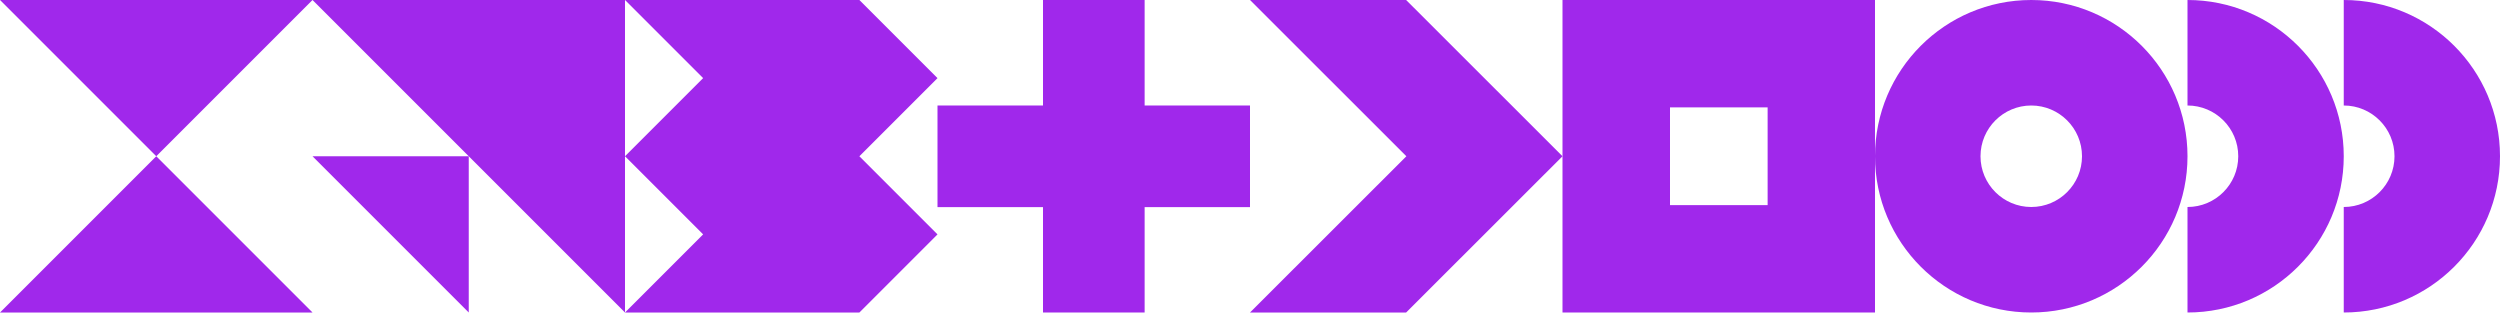
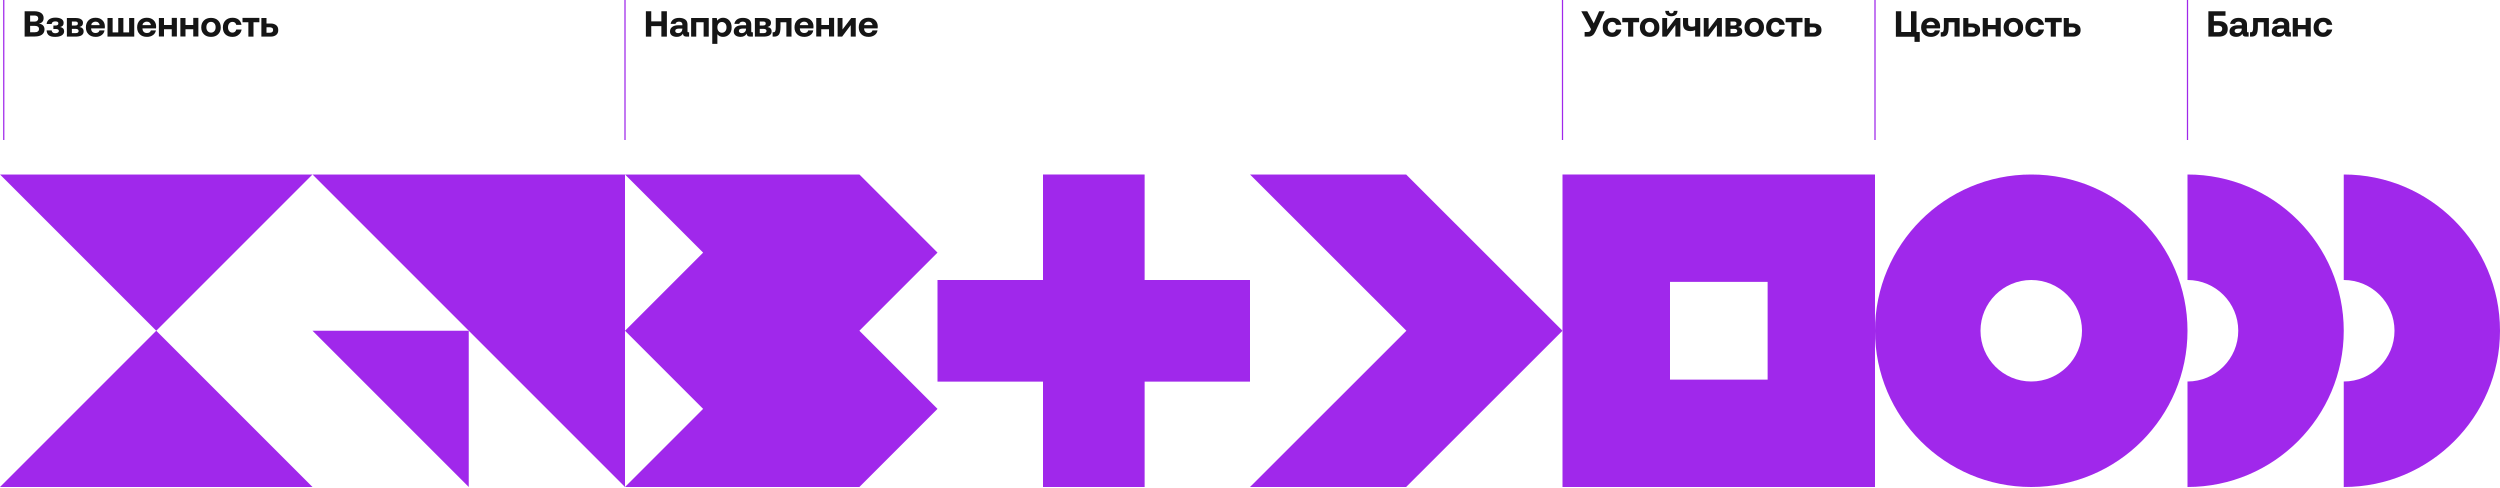
- <svg xmlns="http://www.w3.org/2000/svg" version="1.1" id="Layer_1" x="0px" y="0px" viewBox="0 0 2000 250" style="enable-background:new 0 0 2000 250;" xml:space="preserve">
+ <svg xmlns="http://www.w3.org/2000/svg" version="1.1" id="Layer_1" x="0px" y="0px" viewBox="0 0 2000 389.6" style="enable-background:new 0 0 2000 389.6;" xml:space="preserve">
  <style type="text/css">
	.st0{fill:#A028EB;}
+ 	.st1{fill:none;stroke:#A028EB;stroke-miterlimit:10;}
+ 	.st2{fill:#151515;}
</style>
  <g>
    <g>
      <g>
-         <rect x="834.4" class="st0" width="81.3" height="250" />
+         <rect x="834.4" y="139.6" class="st0" width="81.3" height="250" />
      </g>
      <g>
-         <rect x="750" y="84.4" class="st0" width="250" height="81.3" />
+         <rect x="750" y="224" class="st0" width="250" height="81.3" />
      </g>
    </g>
  </g>
  <g>
    <g>
      <g>
-         <polygon class="st0" points="1000,0 1125.1,125 1000,250 1124.9,250 1250,125 1124.9,0    " />
+         <polygon class="st0" points="1000,139.6 1125.1,264.6 1000,389.6 1124.9,389.6 1250,264.6 1124.9,139.6    " />
      </g>
    </g>
  </g>
  <g>
    <g>
-       <path class="st0" d="M1250,0v250h250V0H1250z M1414.1,164.1h-78.1V85.9h78.1V164.1z" />
+       <path class="st0" d="M1250,139.6v250h250v-250H1250z M1414.1,303.7H1336v-78.2h78.1V303.7z" />
    </g>
  </g>
  <g>
    <g>
-       <path class="st0" d="M1625,0L1625,0c-69,0-125,56-125,125v0c0,69,56,125,125,125h0c69,0,125-56,125-125v0C1750,56,1694,0,1625,0z     M1665.6,125c0,22.4-18.2,40.6-40.6,40.6l0,0c-22.4,0-40.6-18.2-40.6-40.6v0c0-22.4,18.2-40.6,40.6-40.6l0,0    C1647.4,84.4,1665.6,102.6,1665.6,125L1665.6,125z" />
+       <path class="st0" d="M1625,139.6L1625,139.6c-69,0-125,56-125,125l0,0c0,69,56,125,125,125l0,0c69,0,125-56,125-125l0,0    C1750,195.6,1694,139.6,1625,139.6z M1665.6,264.6c0,22.4-18.2,40.6-40.6,40.6l0,0c-22.4,0-40.6-18.2-40.6-40.6l0,0    c0-22.4,18.2-40.6,40.6-40.6l0,0C1647.4,224,1665.6,242.2,1665.6,264.6L1665.6,264.6z" />
    </g>
  </g>
  <g>
    <g>
      <g>
-         <path class="st0" d="M1875,0L1875,0l0,84.4l0,0c22.4,0,40.6,18.2,40.6,40.6v0c0,22.4-18.2,40.6-40.6,40.6l0,0V250h0     c69,0,125-56,125-125v0C2000,56,1944,0,1875,0z" />
+         <path class="st0" d="M1875,139.6L1875,139.6V224l0,0c22.4,0,40.6,18.2,40.6,40.6l0,0c0,22.4-18.2,40.6-40.6,40.6l0,0v84.4l0,0     c69,0,125-56,125-125l0,0C2000,195.6,1944,139.6,1875,139.6z" />
      </g>
      <g>
-         <path class="st0" d="M1750,84.4c22.4,0,40.6,18.2,40.6,40.6v0c0,22.4-18.2,40.6-40.6,40.6l0,0V250h0c69,0,125-56,125-125v0     c0-69-56-125-125-125h0V84.4L1750,84.4z" />
+         <path class="st0" d="M1750,224c22.4,0,40.6,18.2,40.6,40.6l0,0c0,22.4-18.2,40.6-40.6,40.6l0,0v84.4l0,0c69,0,125-56,125-125l0,0     c0-69-56-125-125-125l0,0V224L1750,224z" />
      </g>
    </g>
  </g>
  <g>
-     <polygon class="st0" points="625.1,125 625,124.9 625,125.1  " />
+     <polygon class="st0" points="625.1,264.6 625,264.5 625,264.7  " />
  </g>
  <g>
-     <polygon class="st0" points="625,125.1 625,124.9 624.9,125  " />
+     <polygon class="st0" points="625,264.7 625,264.5 624.9,264.6  " />
  </g>
  <g>
-     <polygon class="st0" points="750,62.5 687.5,0 500,0 562.5,62.5 500,125 562.5,187.5 500,250 687.5,250 750,187.5 687.5,125  " />
+     <polygon class="st0" points="750,202.1 687.5,139.6 500,139.6 562.5,202.1 500,264.6 562.5,327.1 500,389.6 687.5,389.6 750,327.1    687.5,264.6  " />
  </g>
  <g>
    <g>
      <g>
-         <polygon class="st0" points="250,125 375,250 375,125    " />
+         <polygon class="st0" points="250,264.6 375,389.6 375,264.6    " />
      </g>
      <g>
-         <polygon class="st0" points="250,0 500,250 500,0    " />
+         <polygon class="st0" points="250,139.6 500,389.6 500,139.6    " />
      </g>
    </g>
  </g>
  <g>
-     <polygon class="st0" points="250,0 0,0 125,125  " />
-     <polygon class="st0" points="0,250 250,250 125,125  " />
+     <polygon class="st0" points="250,139.6 0,139.6 125,264.6  " />
+     <polygon class="st0" points="0,389.6 250,389.6 125,264.6  " />
  </g>
+   <line class="st1" x1="3" y1="112" x2="3" y2="0" />
  <g>
    <g>
-       <g>
-         <g>
-           <g>
-             <rect x="878" y="940" class="st0" width="50" height="250" />
-           </g>
-           <g>
-             <rect x="778" y="1040" class="st0" width="250" height="50" />
-           </g>
-         </g>
-         <g>
-           <g>
-             <rect x="778" y="1040" transform="matrix(0.7071 -0.7071 0.7071 0.7071 -488.5862 950.4487)" class="st0" width="250" height="50" />
-           </g>
-           <g>
-             <rect x="878" y="940" transform="matrix(0.7071 -0.7071 0.7071 0.7071 -488.5862 950.4487)" class="st0" width="50" height="250" />
-           </g>
-         </g>
-       </g>
-     </g>
-     <g>
-       <g>
-         <path class="st0" d="M1278,940v250h250V940H1278z M1481.1,1143.1h-156.3V986.9h156.3V1143.1z" />
-       </g>
-     </g>
-     <g>
-       <g>
-         <path class="st0" d="M1653,940L1653,940c-69,0-125,56-125,125v0c0,69,56,125,125,125h0c69,0,125-56,125-125v0     C1778,996,1722,940,1653,940z M1728,1065c0,41.4-33.6,75-75,75h0c-41.4,0-75-33.6-75-75v0c0-41.4,33.6-75,75-75h0     C1694.4,990,1728,1023.6,1728,1065L1728,1065z" />
-       </g>
-     </g>
-     <g>
-       <g>
-         <g>
-           <polygon class="st0" points="588.7,1127.5 528,1190 592.3,1190 653,1127.5 592.3,1065 653,1002.5 592.3,940 528,940       588.7,1002.5 528,1065     " />
-         </g>
-         <g>
-           <polygon class="st0" points="713.7,1127.5 653,1190 717.3,1190 778,1127.5 717.3,1065 778,1002.5 717.3,940 653,940       713.7,1002.5 653,1065     " />
-         </g>
-       </g>
-     </g>
-     <g>
-       <g>
-         <g>
-           <polygon class="st0" points="1153,940 1086.8,940 1211.8,1065 1086.8,1190 1153,1190 1278,1065     " />
-         </g>
-         <g>
-           <polygon class="st0" points="1028,940 1028,1006.3 1086.8,1065 1028,1123.8 1028,1190 1153,1065     " />
-         </g>
-       </g>
-     </g>
-     <g>
-       <g>
-         <g>
-           <path class="st0" d="M1903,940L1903,940l0,50h0c41.4,0,75,33.6,75,75v0c0,41.4-33.6,75-75,75h0v50h0c69,0,125-56,125-125v0      C2028,996,1972,940,1903,940z" />
-         </g>
-         <g>
-           <path class="st0" d="M1778,990c41.4,0,75,33.6,75,75v0c0,41.4-33.6,75-75,75h0v50h0c69,0,125-56,125-125v0c0-69-56-125-125-125      h0L1778,990L1778,990z" />
-         </g>
-       </g>
-     </g>
-     <g>
-       <g>
-         <g>
-           <polygon class="st0" points="278,1065 403,1190 403,1065     " />
-         </g>
-         <g>
-           <polygon class="st0" points="403,940 528,1065 528,940     " />
-         </g>
-         <g>
-           <polygon class="st0" points="278,940 403,1065 403,940     " />
-         </g>
-         <g>
-           <polygon class="st0" points="403,1065 528,1190 528,1065     " />
-         </g>
-       </g>
-     </g>
-     <g>
-       <polygon class="st0" points="278,940 153,940 215.5,1002.5   " />
-       <rect x="171.3" y="1020.8" transform="matrix(0.7071 -0.7071 0.7071 0.7071 -689.9503 464.3128)" class="st0" width="88.4" height="88.4" />
-       <polygon class="st0" points="278,1190 215.5,1127.5 153,1190   " />
-       <polygon class="st0" points="28,1190 153,1190 90.5,1127.5   " />
-       <polygon class="st0" points="28,940 90.5,1002.5 153,940   " />
-       <rect x="46.3" y="1020.8" transform="matrix(0.7071 -0.7071 0.7071 0.7071 -726.5619 375.9244)" class="st0" width="88.4" height="88.4" />
+       <path class="st2" d="M19.7,29.3V9h7.7c2.3,0,4.2,0.5,5.5,1.4s2,2.3,2,4c0,2.5-1.3,4-3.8,4.5c1.4,0.2,2.5,0.6,3.3,1.4    s1.2,1.9,1.2,3.2c0,1.8-0.7,3.2-2,4.2c-1.4,1-3.3,1.5-5.7,1.5L19.7,29.3L19.7,29.3z M27.6,12.4h-3.5v4.9h3.5    c0.9,0,1.7-0.2,2.2-0.7c0.5-0.4,0.8-1,0.8-1.8s-0.3-1.4-0.8-1.8C29.2,12.6,28.5,12.4,27.6,12.4z M27.9,20.7h-3.8v5.1h3.8    c1,0,1.9-0.2,2.4-0.7c0.6-0.4,0.9-1.1,0.9-1.9s-0.3-1.5-0.9-1.9S28.9,20.7,27.9,20.7z" />
+       <path class="st2" d="M48.1,21.6c2.1,0.4,3.2,1.5,3.2,3.4c0,1.4-0.6,2.5-1.9,3.3c-1.3,0.8-3,1.2-5.3,1.2s-4-0.4-5.1-1.3    s-1.6-2.2-1.7-3.9h4c0.2,1.5,1.2,2.3,2.8,2.3c0.9,0,1.7-0.2,2.2-0.5s0.8-0.8,0.8-1.3c0-1-0.8-1.6-2.3-1.6h-2.1v-2.8h1.8    c1.5,0,2.2-0.6,2.2-1.7s-0.8-1.6-2.5-1.6s-2.7,0.7-2.9,2.1h-4c0.1-1.5,0.8-2.8,2-3.7c1.2-0.9,2.9-1.4,5-1.4s3.7,0.4,4.9,1.1    c1.1,0.7,1.7,1.8,1.7,3C51,20.1,50,21.2,48.1,21.6z" />
+       <path class="st2" d="M60.3,29.3h-6.8V14.4h6.7c2,0,3.6,0.3,4.6,1c1.1,0.7,1.6,1.6,1.6,2.9c0,1.8-1,2.9-2.9,3.3    c2.2,0.3,3.4,1.5,3.4,3.5C66.9,27.9,64.7,29.3,60.3,29.3z M57.5,17.2v3.2h2.7c1.4,0,2.1-0.5,2.1-1.6s-0.7-1.6-2.1-1.6H57.5z     M57.5,23.1v3.4h3.1c1.5,0,2.3-0.6,2.3-1.7s-0.8-1.7-2.3-1.7C60.6,23.1,57.5,23.1,57.5,23.1z" />
+       <path class="st2" d="M76.6,29.5c-2.5,0-4.4-0.7-5.8-2.1s-2.1-3.2-2.1-5.5s0.7-4.2,2.1-5.6c1.4-1.4,3.3-2.1,5.6-2.1    c2.2,0,4.1,0.6,5.4,1.9c1.4,1.3,2.1,3,2.1,5.2c0,0.5,0,1-0.1,1.4H72.9V23c0,1,0.4,1.9,1,2.5s1.5,0.9,2.5,0.9    c1.8,0,2.8-0.7,3.2-2.1h4c-0.2,1.5-1,2.8-2.2,3.7C80.1,29,78.5,29.5,76.6,29.5z M73,20.1h6.7c-0.1-0.9-0.5-1.6-1.1-2.1    s-1.4-0.7-2.3-0.7s-1.6,0.3-2.2,0.8C73.4,18.5,73.1,19.2,73,20.1z" />
+       <path class="st2" d="M107.4,29.3H86V14.4h4.1v11.5h4.5V14.4h4.1v11.5h4.6V14.4h4.1C107.4,14.4,107.4,29.3,107.4,29.3z" />
+       <path class="st2" d="M117.6,29.5c-2.5,0-4.4-0.7-5.8-2.1s-2.1-3.2-2.1-5.5s0.7-4.2,2.1-5.6c1.4-1.4,3.3-2.1,5.6-2.1    c2.2,0,4.1,0.6,5.4,1.9c1.4,1.3,2.1,3,2.1,5.2c0,0.5,0,1-0.1,1.4H114V23c0,1,0.4,1.9,1,2.5s1.5,0.9,2.5,0.9c1.8,0,2.8-0.7,3.2-2.1    h4c-0.2,1.5-1,2.8-2.2,3.7C121.1,29,119.5,29.5,117.6,29.5z M114,20.1h6.7c-0.1-0.9-0.5-1.6-1.1-2.1s-1.4-0.7-2.3-0.7    s-1.6,0.3-2.2,0.8C114.5,18.5,114.1,19.2,114,20.1z" />
+       <path class="st2" d="M137.4,20v-5.7h4.1v14.9h-4.1v-5.8h-6.2v5.8h-4.1V14.4h4.1V20H137.4z" />
+       <path class="st2" d="M154.6,20v-5.7h4.1v14.9h-4.1v-5.8h-6.2v5.8h-4.1V14.4h4.1V20H154.6z" />
+       <path class="st2" d="M174.5,27.4c-1.4,1.4-3.3,2.1-5.7,2.1s-4.3-0.7-5.7-2.1s-2.1-3.2-2.1-5.5s0.7-4.1,2.1-5.5    c1.4-1.4,3.3-2.1,5.7-2.1s4.3,0.7,5.7,2.1s2.1,3.2,2.1,5.5C176.7,24.1,175.9,26,174.5,27.4z M168.8,26.1c1.1,0,2-0.4,2.7-1.2    c0.7-0.8,1-1.8,1-3.1c0-1.3-0.3-2.3-1-3.1c-0.7-0.8-1.6-1.2-2.7-1.2c-1.1,0-2,0.4-2.7,1.2c-0.7,0.8-1,1.8-1,3.1    c0,1.3,0.3,2.3,1,3.1S167.7,26.1,168.8,26.1z" />
+       <path class="st2" d="M185.9,29.5c-2.4,0-4.2-0.7-5.6-2c-1.4-1.4-2-3.2-2-5.6c0-2.3,0.7-4.2,2.1-5.6s3.3-2.1,5.6-2.1    c2,0,3.6,0.5,4.9,1.5c1.2,1,2,2.4,2.3,4.2H189c-0.4-1.6-1.4-2.4-3-2.4c-1.1,0-1.9,0.4-2.6,1.2c-0.6,0.8-1,1.8-1,3.1    c0,1.3,0.3,2.3,1,3.1c0.6,0.8,1.5,1.2,2.6,1.2c0.8,0,1.4-0.2,2-0.7c0.5-0.4,0.8-1,1-1.8h4.3c-0.3,1.8-1.1,3.2-2.4,4.2    C189.6,29,187.9,29.5,185.9,29.5z" />
+       <path class="st2" d="M202.8,29.3h-4.1V17.8H194v-3.5h13.5v3.5h-4.7V29.3z" />
+       <path class="st2" d="M216.5,29.3h-7.4V14.4h4.1v4.4h3.3c1.9,0,3.4,0.5,4.5,1.4s1.6,2.2,1.6,3.9c0,1.6-0.5,2.9-1.6,3.8    C219.9,28.8,218.4,29.3,216.5,29.3z M213.2,21.8v4.4h2.6c0.9,0,1.5-0.2,2-0.6s0.7-0.9,0.7-1.6s-0.2-1.3-0.7-1.6s-1.1-0.6-2-0.6    C215.8,21.8,213.2,21.8,213.2,21.8z" />
    </g>
  </g>
+   <line class="st1" x1="500" y1="112" x2="500" y2="0" />
  <g>
    <g>
-       <g>
-         <g>
-           <g>
-             <g>
-               <rect x="890.5" y="1190" class="st0" width="25" height="250" />
-             </g>
-             <g>
-               <rect x="778" y="1302.5" class="st0" width="250" height="25" />
-             </g>
-           </g>
-         </g>
-       </g>
-       <g>
-         <g>
-           <g>
-             <g>
-               <rect x="778" y="1302.5" transform="matrix(0.7071 -0.7071 0.7071 0.7071 -665.3629 1023.672)" class="st0" width="250" height="25" />
-             </g>
-             <g>
-               <rect x="890.5" y="1190" transform="matrix(0.7071 -0.7071 0.7071 0.7071 -665.3629 1023.672)" class="st0" width="25" height="250" />
-             </g>
-           </g>
-         </g>
-       </g>
+       <path class="st2" d="M516.7,29.3V9h4.3v8.1h8.1V9h4.4v20.3h-4.4v-8.4H521v8.4H516.7z" />
+       <path class="st2" d="M550.8,25.8h0.5v3.5h-2.1c-1.9,0-2.8-0.8-2.8-2.4c-1.1,1.7-2.7,2.6-4.9,2.6c-1.7,0-3-0.4-4-1.1    c-1-0.8-1.5-1.8-1.5-3.2c0-1.6,0.6-2.8,1.8-3.7c1.2-0.9,2.9-1.3,5.1-1.3h3v-0.7c0-0.7-0.2-1.2-0.7-1.6s-1.1-0.6-2-0.6    c-0.8,0-1.4,0.2-1.9,0.5s-0.8,0.8-0.9,1.3h-3.9c0.2-1.4,0.9-2.6,2.1-3.5c1.2-0.9,2.8-1.3,4.8-1.3c2.1,0,3.7,0.5,4.9,1.4    c1.2,0.9,1.7,2.3,1.7,4V25c0,0.4,0.1,0.6,0.2,0.7C550.2,25.8,550.5,25.8,550.8,25.8z M545.9,23.2v-0.3h-3c-0.9,0-1.5,0.2-2,0.5    s-0.7,0.8-0.7,1.4c0,0.5,0.2,0.9,0.6,1.2c0.4,0.3,0.9,0.5,1.6,0.5c1.1,0,1.9-0.3,2.5-0.9C545.5,25,545.8,24.2,545.9,23.2z" />
+       <path class="st2" d="M557,29.3h-4.1V14.4H567v14.9h-4.1V17.8H557V29.3z" />
+       <path class="st2" d="M578.4,14.2c2,0,3.7,0.7,5,2.1s1.9,3.3,1.9,5.6s-0.6,4.1-1.9,5.5c-1.3,1.4-2.9,2.1-5,2.1    c-1.9,0-3.4-0.7-4.5-2.1v7.7h-4.1V14.4h3.6l0.4,2.1C574.9,15,576.5,14.2,578.4,14.2z M574.9,25c0.7,0.8,1.5,1.2,2.6,1.2    s2-0.4,2.7-1.2c0.7-0.8,1-1.8,1-3.1s-0.3-2.3-1-3.1c-0.7-0.8-1.6-1.2-2.7-1.2s-2,0.4-2.6,1.2c-0.7,0.8-1,1.8-1,3.1    C573.9,23.1,574.2,24.2,574.9,25z" />
+       <path class="st2" d="M601.8,25.8h0.5v3.5h-2.1c-1.9,0-2.8-0.8-2.8-2.4c-1.1,1.7-2.7,2.6-4.9,2.6c-1.7,0-3-0.4-4-1.1    c-1-0.8-1.5-1.8-1.5-3.2c0-1.6,0.6-2.8,1.8-3.7c1.2-0.9,2.9-1.3,5.1-1.3h3v-0.7c0-0.7-0.2-1.2-0.7-1.6s-1.1-0.6-2-0.6    c-0.8,0-1.4,0.2-1.9,0.5s-0.8,0.8-0.9,1.3h-3.9c0.2-1.4,0.9-2.6,2.1-3.5c1.2-0.9,2.8-1.3,4.8-1.3c2.1,0,3.7,0.5,4.9,1.4    c1.2,0.9,1.7,2.3,1.7,4V25c0,0.4,0.1,0.6,0.2,0.7C601.2,25.8,601.4,25.8,601.8,25.8z M596.8,23.2v-0.3h-3c-0.9,0-1.5,0.2-2,0.5    s-0.7,0.8-0.7,1.4c0,0.5,0.2,0.9,0.6,1.2c0.4,0.3,0.9,0.5,1.6,0.5c1.1,0,1.9-0.3,2.5-0.9C596.5,25,596.8,24.2,596.8,23.2z" />
+       <path class="st2" d="M610.7,29.3h-6.8V14.4h6.7c2,0,3.6,0.3,4.6,1c1.1,0.7,1.6,1.6,1.6,2.9c0,1.8-1,2.9-2.9,3.3    c2.2,0.3,3.4,1.5,3.4,3.5C617.3,27.9,615.1,29.3,610.7,29.3z M607.8,17.2v3.2h2.7c1.4,0,2.1-0.5,2.1-1.6s-0.7-1.6-2.1-1.6H607.8z     M607.8,23.1v3.4h3.1c1.5,0,2.3-0.6,2.3-1.7s-0.8-1.7-2.3-1.7C610.9,23.1,607.8,23.1,607.8,23.1z" />
+       <path class="st2" d="M619.4,29.3h-1.3v-3.5h0.6c0.7,0,1.2-0.3,1.5-0.9s0.4-1.8,0.4-3.4v-7.1h12.6v14.9h-4.1V17.8h-4.7v3.8    c0,2.8-0.4,4.8-1.2,6C622.4,28.7,621.2,29.3,619.4,29.3z" />
+       <path class="st2" d="M643.5,29.5c-2.5,0-4.4-0.7-5.8-2.1c-1.4-1.4-2.1-3.2-2.1-5.5s0.7-4.2,2.1-5.6c1.4-1.4,3.3-2.1,5.6-2.1    c2.2,0,4.1,0.6,5.4,1.9c1.4,1.3,2.1,3,2.1,5.2c0,0.5,0,1-0.1,1.4h-10.8V23c0,1,0.4,1.9,1,2.5s1.5,0.9,2.5,0.9    c1.8,0,2.8-0.7,3.2-2.1h4c-0.2,1.5-1,2.8-2.2,3.7C647,29,645.4,29.5,643.5,29.5z M639.9,20.1h6.7c-0.1-0.9-0.5-1.6-1.1-2.1    s-1.4-0.7-2.3-0.7c-0.9,0-1.6,0.3-2.2,0.8C640.4,18.5,640,19.2,639.9,20.1z" />
+       <path class="st2" d="M663.2,20v-5.7h4.1v14.9h-4.1v-5.8H657v5.8h-4V14.4h4.1V20H663.2z" />
+       <path class="st2" d="M673.7,29.3h-3.6V14.4h3.9v9.2l7-9.2h3.6v14.9h-4v-9.2L673.7,29.3z" />
+       <path class="st2" d="M694.9,29.5c-2.5,0-4.4-0.7-5.8-2.1c-1.4-1.4-2.1-3.2-2.1-5.5s0.7-4.2,2.1-5.6c1.4-1.4,3.3-2.1,5.6-2.1    c2.2,0,4.1,0.6,5.4,1.9c1.4,1.3,2.1,3,2.1,5.2c0,0.5,0,1-0.1,1.4h-10.8V23c0,1,0.4,1.9,1,2.5s1.5,0.9,2.5,0.9    c1.8,0,2.8-0.7,3.2-2.1h4c-0.2,1.5-1,2.8-2.2,3.7C698.4,29,696.8,29.5,694.9,29.5z M691.3,20.1h6.7c-0.1-0.9-0.5-1.6-1.1-2.1    s-1.4-0.7-2.3-0.7c-0.9,0-1.6,0.3-2.2,0.8C691.8,18.5,691.4,19.2,691.3,20.1z" />
    </g>
+   </g>
+   <line class="st1" x1="1250" y1="112" x2="1250" y2="0" />
+   <g>
    <g>
-       <g>
-         <g>
-           <polygon class="st0" points="778,1252.5 715.9,1190 684.3,1190 746.3,1252.5 684.3,1315 746.3,1377.5 684.3,1440 715.9,1440       778,1377.5 715.9,1315     " />
-         </g>
-         <g>
-           <polygon class="st0" points="621.8,1252.5 559.7,1190 528,1190 590.1,1252.5 528,1315 590.1,1377.5 528,1440 559.7,1440       621.8,1377.5 559.7,1315     " />
-         </g>
-         <g>
-           <polygon class="st0" points="699.5,1252.5 637.4,1190 605.8,1190 667.8,1252.5 605.8,1315 667.8,1377.5 605.8,1440 637.4,1440       699.5,1377.5 637.4,1315     " />
-         </g>
-       </g>
+       <path class="st2" d="M1270.7,29.3h-3v-3.7h1.9c0.9,0,1.5-0.1,1.9-0.3c0.4-0.2,0.7-0.6,1-1.2l0.3-0.8L1265,9h4.8l5.2,9.7l4.3-9.7    h4.5l-7.4,16.1c-0.7,1.5-1.5,2.6-2.4,3.2C1273,29,1272,29.3,1270.7,29.3z" />
+       <path class="st2" d="M1289.8,29.5c-2.4,0-4.2-0.7-5.6-2c-1.4-1.4-2-3.2-2-5.6c0-2.3,0.7-4.2,2.1-5.6s3.3-2.1,5.6-2.1    c2,0,3.6,0.5,4.9,1.5c1.2,1,2,2.4,2.3,4.2h-4.3c-0.4-1.6-1.4-2.4-3-2.4c-1.1,0-1.9,0.4-2.6,1.2c-0.6,0.8-1,1.8-1,3.1    c0,1.3,0.3,2.3,1,3.1c0.6,0.8,1.5,1.2,2.6,1.2c0.8,0,1.4-0.2,2-0.7c0.5-0.4,0.8-1,1-1.8h4.3c-0.3,1.8-1.1,3.2-2.4,4.2    C1293.4,29,1291.8,29.5,1289.8,29.5z" />
+       <path class="st2" d="M1306.6,29.3h-4.1V17.8h-4.7v-3.5h13.5v3.5h-4.7L1306.6,29.3L1306.6,29.3z" />
+       <path class="st2" d="M1325.4,27.4c-1.4,1.4-3.3,2.1-5.7,2.1c-2.4,0-4.3-0.7-5.7-2.1s-2.1-3.2-2.1-5.5s0.7-4.1,2.1-5.5    s3.3-2.1,5.7-2.1c2.4,0,4.3,0.7,5.7,2.1c1.4,1.4,2.1,3.2,2.1,5.5C1327.6,24.1,1326.9,26,1325.4,27.4z M1319.7,26.1    c1.1,0,2-0.4,2.7-1.2c0.7-0.8,1-1.8,1-3.1c0-1.3-0.3-2.3-1-3.1c-0.7-0.8-1.6-1.2-2.7-1.2s-2,0.4-2.7,1.2c-0.7,0.8-1,1.8-1,3.1    c0,1.3,0.3,2.3,1,3.1S1318.6,26.1,1319.7,26.1z" />
+       <path class="st2" d="M1333.4,29.3h-3.6V14.4h3.9v9.2l7-9.2h3.6v14.9h-4v-9.2L1333.4,29.3z M1337,13c-1.5,0-2.6-0.4-3.5-1.1    c-0.8-0.7-1.3-1.8-1.3-3.2h3c0,1.3,0.6,2,1.9,2c1.2,0,1.9-0.7,1.9-2h3c0,1.4-0.5,2.5-1.3,3.2C1339.7,12.6,1338.5,13,1337,13z" />
+       <path class="st2" d="M1356.1,20.9v-6.5h4.1v14.9h-4.1v-5.2c-1.1,0.5-2.3,0.8-3.7,0.8c-2,0-3.5-0.5-4.5-1.4s-1.5-2.4-1.5-4.5v-4.6    h4.1v4.1c0,1,0.2,1.8,0.7,2.2c0.5,0.4,1.2,0.7,2.2,0.7C1354.5,21.4,1355.4,21.2,1356.1,20.9z" />
+       <path class="st2" d="M1366.6,29.3h-3.6V14.4h3.9v9.2l7-9.2h3.6v14.9h-4v-9.2L1366.6,29.3z" />
+       <path class="st2" d="M1387.2,29.3h-6.8V14.4h6.7c2,0,3.6,0.3,4.6,1c1.1,0.7,1.6,1.6,1.6,2.9c0,1.8-1,2.9-2.9,3.3    c2.2,0.3,3.4,1.5,3.4,3.5C1393.8,27.9,1391.6,29.3,1387.2,29.3z M1384.4,17.2v3.2h2.7c1.4,0,2.1-0.5,2.1-1.6s-0.7-1.6-2.1-1.6    H1384.4z M1384.4,23.1v3.4h3.1c1.5,0,2.3-0.6,2.3-1.7s-0.8-1.7-2.3-1.7C1387.5,23.1,1384.4,23.1,1384.4,23.1z" />
+       <path class="st2" d="M1409.1,27.4c-1.4,1.4-3.3,2.1-5.7,2.1c-2.4,0-4.3-0.7-5.7-2.1s-2.1-3.2-2.1-5.5s0.7-4.1,2.1-5.5    s3.3-2.1,5.7-2.1c2.4,0,4.3,0.7,5.7,2.1c1.4,1.4,2.1,3.2,2.1,5.5C1411.2,24.1,1410.5,26,1409.1,27.4z M1403.4,26.1    c1.1,0,2-0.4,2.7-1.2c0.7-0.8,1-1.8,1-3.1c0-1.3-0.3-2.3-1-3.1c-0.7-0.8-1.6-1.2-2.7-1.2s-2,0.4-2.7,1.2c-0.7,0.8-1,1.8-1,3.1    c0,1.3,0.3,2.3,1,3.1C1401.3,25.7,1402.2,26.1,1403.4,26.1z" />
+       <path class="st2" d="M1420.5,29.5c-2.4,0-4.2-0.7-5.6-2c-1.4-1.4-2-3.2-2-5.6c0-2.3,0.7-4.2,2.1-5.6s3.3-2.1,5.6-2.1    c2,0,3.6,0.5,4.9,1.5c1.2,1,2,2.4,2.3,4.2h-4.3c-0.4-1.6-1.4-2.4-3-2.4c-1.1,0-1.9,0.4-2.6,1.2c-0.6,0.8-1,1.8-1,3.1    c0,1.3,0.3,2.3,1,3.1c0.6,0.8,1.5,1.2,2.6,1.2c0.8,0,1.4-0.2,2-0.7c0.5-0.4,0.8-1,1-1.8h4.3c-0.3,1.8-1.1,3.2-2.4,4.2    C1424.2,29,1422.5,29.5,1420.5,29.5z" />
+       <path class="st2" d="M1437.3,29.3h-4.1V17.8h-4.7v-3.5h13.5v3.5h-4.7L1437.3,29.3L1437.3,29.3z" />
+       <path class="st2" d="M1451.1,29.3h-7.4V14.4h4.1v4.4h3.3c1.9,0,3.4,0.5,4.5,1.4s1.6,2.2,1.6,3.9c0,1.6-0.5,2.9-1.6,3.8    C1454.4,28.8,1453,29.3,1451.1,29.3z M1447.8,21.8v4.4h2.6c0.9,0,1.5-0.2,2-0.6s0.7-0.9,0.7-1.6s-0.2-1.3-0.7-1.6    c-0.5-0.4-1.1-0.6-2-0.6C1450.4,21.8,1447.8,21.8,1447.8,21.8z" />
    </g>
+   </g>
+   <line class="st1" x1="1500" y1="112" x2="1500" y2="0" />
+   <g>
    <g>
-       <g>
-         <g>
-           <polygon class="st0" points="1153,1190 1118.6,1190 1243.6,1315 1118.6,1440 1153,1440 1278,1315     " />
-         </g>
-         <g>
-           <polygon class="st0" points="1089.9,1190 1055.5,1190 1180.5,1315 1055.5,1440 1089.9,1440 1214.9,1315     " />
-         </g>
-         <g>
-           <polygon class="st0" points="1028,1190 1028,1224.4 1118.6,1315 1028,1405.6 1028,1440 1153,1315     " />
-         </g>
-       </g>
+       <path class="st2" d="M1533.2,9v16.6h2.6v7.9h-4.2v-4.1h-14.9V9h4.3v16.6h7.8V9H1533.2z" />
+       <path class="st2" d="M1544.8,29.5c-2.5,0-4.4-0.7-5.8-2.1s-2.1-3.2-2.1-5.5s0.7-4.2,2.1-5.6c1.4-1.4,3.3-2.1,5.6-2.1    c2.2,0,4.1,0.6,5.4,1.9c1.4,1.3,2.1,3,2.1,5.2c0,0.5,0,1-0.1,1.4h-10.8V23c0,1,0.4,1.9,1,2.5s1.5,0.9,2.5,0.9    c1.8,0,2.8-0.7,3.2-2.1h4c-0.2,1.5-1,2.8-2.2,3.7C1548.3,29,1546.7,29.5,1544.8,29.5z M1541.2,20.1h6.7c-0.1-0.9-0.5-1.6-1.1-2.1    s-1.4-0.7-2.3-0.7s-1.6,0.3-2.2,0.8C1541.6,18.5,1541.3,19.2,1541.2,20.1z" />
+       <path class="st2" d="M1553.9,29.3h-1.3v-3.5h0.6c0.7,0,1.2-0.3,1.5-0.9s0.4-1.8,0.4-3.4v-7.1h12.6v14.9h-4.1V17.8h-4.7v3.8    c0,2.8-0.4,4.8-1.2,6C1557,28.7,1555.7,29.3,1553.9,29.3z" />
+       <path class="st2" d="M1578,29.3h-7.4V14.4h4.1v4.4h3.3c1.9,0,3.4,0.5,4.5,1.4s1.6,2.2,1.6,3.9c0,1.6-0.5,2.9-1.6,3.8    C1581.4,28.8,1579.9,29.3,1578,29.3z M1574.7,21.8v4.4h2.6c0.9,0,1.5-0.2,2-0.6s0.7-0.9,0.7-1.6s-0.2-1.3-0.7-1.6s-1.1-0.6-2-0.6    C1577.3,21.8,1574.7,21.8,1574.7,21.8z" />
+       <path class="st2" d="M1596.5,20v-5.7h4.1v14.9h-4.1v-5.8h-6.2v5.8h-4.1V14.4h4.1V20H1596.5z" />
+       <path class="st2" d="M1616.4,27.4c-1.4,1.4-3.3,2.1-5.7,2.1c-2.4,0-4.3-0.7-5.7-2.1c-1.4-1.4-2.1-3.2-2.1-5.5s0.7-4.1,2.1-5.5    s3.3-2.1,5.7-2.1c2.4,0,4.3,0.7,5.7,2.1c1.4,1.4,2.1,3.2,2.1,5.5C1618.6,24.1,1617.9,26,1616.4,27.4z M1610.7,26.1    c1.1,0,2-0.4,2.7-1.2c0.7-0.8,1-1.8,1-3.1c0-1.3-0.3-2.3-1-3.1c-0.7-0.8-1.6-1.2-2.7-1.2s-2,0.4-2.7,1.2c-0.7,0.8-1,1.8-1,3.1    c0,1.3,0.3,2.3,1,3.1S1609.6,26.1,1610.7,26.1z" />
+       <path class="st2" d="M1627.9,29.5c-2.4,0-4.2-0.7-5.6-2c-1.4-1.4-2-3.2-2-5.6c0-2.3,0.7-4.2,2.1-5.6c1.4-1.4,3.3-2.1,5.6-2.1    c2,0,3.6,0.5,4.9,1.5c1.2,1,2,2.4,2.3,4.2h-4.3c-0.4-1.6-1.4-2.4-3-2.4c-1.1,0-1.9,0.4-2.6,1.2c-0.6,0.8-1,1.8-1,3.1    c0,1.3,0.3,2.3,1,3.1c0.6,0.8,1.5,1.2,2.6,1.2c0.8,0,1.4-0.2,2-0.7c0.5-0.4,0.8-1,1-1.8h4.3c-0.3,1.8-1.1,3.2-2.4,4.2    C1631.5,29,1629.9,29.5,1627.9,29.5z" />
+       <path class="st2" d="M1644.7,29.3h-4.1V17.8h-4.7v-3.5h13.5v3.5h-4.7L1644.7,29.3L1644.7,29.3z" />
+       <path class="st2" d="M1658.4,29.3h-7.4V14.4h4.1v4.4h3.3c1.9,0,3.4,0.5,4.5,1.4s1.6,2.2,1.6,3.9c0,1.6-0.5,2.9-1.6,3.8    C1661.8,28.8,1660.3,29.3,1658.4,29.3z M1655.1,21.8v4.4h2.6c0.9,0,1.5-0.2,2-0.6s0.7-0.9,0.7-1.6s-0.2-1.3-0.7-1.6    s-1.1-0.6-2-0.6C1657.7,21.8,1655.1,21.8,1655.1,21.8z" />
    </g>
+   </g>
+   <line class="st1" x1="1750" y1="112" x2="1750" y2="0" />
+   <g>
    <g>
-       <g>
-         <g>
-           <polygon class="st0" points="340.5,1315 403,1377.5 403,1315     " />
-         </g>
-         <g>
-           <polygon class="st0" points="403,1377.5 465.5,1440 465.5,1377.5     " />
-         </g>
-         <g>
-           <polygon class="st0" points="403,1315 465.5,1377.5 465.5,1315     " />
-         </g>
-         <g>
-           <polygon class="st0" points="465.5,1315 528,1377.5 528,1315     " />
-         </g>
-         <g>
-           <polygon class="st0" points="465.5,1377.5 528,1440 528,1377.5     " />
-         </g>
-         <g>
-           <polygon class="st0" points="340.5,1377.5 403,1440 403,1377.5     " />
-         </g>
-         <g>
-           <polygon class="st0" points="278,1377.5 340.5,1440 340.5,1377.5     " />
-         </g>
-         <g>
-           <polygon class="st0" points="278,1315 340.5,1377.5 340.5,1315     " />
-         </g>
-         <g>
-           <polygon class="st0" points="278,1252.5 340.5,1315 340.5,1252.5     " />
-         </g>
-         <g>
-           <polygon class="st0" points="278,1190 340.5,1252.5 340.5,1190     " />
-         </g>
-         <g>
-           <polygon class="st0" points="340.5,1252.5 403,1315 403,1252.5     " />
-         </g>
-         <g>
-           <polygon class="st0" points="340.5,1190 403,1252.5 403,1190     " />
-         </g>
-         <g>
-           <polygon class="st0" points="403,1252.5 465.5,1315 465.5,1252.5     " />
-         </g>
-         <g>
-           <polygon class="st0" points="465.5,1190 528,1252.5 528,1190     " />
-         </g>
-         <g>
-           <polygon class="st0" points="403,1190 465.5,1252.5 465.5,1190     " />
-         </g>
-         <g>
-           <polygon class="st0" points="465.5,1252.5 528,1315 528,1252.5     " />
-         </g>
-       </g>
-     </g>
-     <g>
-       <g>
-         <g>
-           <path class="st0" d="M1278,1190v250h250v-250H1278z M1503,1415h-200v-200h200V1415z" />
-         </g>
-       </g>
-       <path class="st0" d="M1331.1,1243.1v143.8h143.8v-143.8H1331.1z M1449.9,1361.9h-93.8v-93.8h93.8V1361.9z" />
-     </g>
-     <g>
-       <g>
-         <g>
-           <path class="st0" d="M1653,1190L1653,1190c-69,0-125,56-125,125v0c0,69,56,125,125,125h0c69,0,125-56,125-125v0      C1778,1246,1722,1190,1653,1190z M1753,1315c0,55.2-44.8,100-100,100h0c-55.2,0-100-44.8-100-100v0c0-55.2,44.8-100,100-100h0      C1708.2,1215,1753,1259.8,1753,1315L1753,1315z" />
-         </g>
-       </g>
-       <path class="st0" d="M1653,1243.1c-39.7,0-71.9,32.2-71.9,71.9s32.2,71.9,71.9,71.9s71.9-32.2,71.9-71.9    S1692.7,1243.1,1653,1243.1z M1653,1361.3c-25.5,0-46.3-20.7-46.3-46.3s20.7-46.3,46.3-46.3s46.3,20.7,46.3,46.3    S1678.5,1361.3,1653,1361.3z" />
-     </g>
-     <g>
-       <g>
-         <g>
-           <path class="st0" d="M1903,1190L1903,1190l0,25h0c55.2,0,100,44.8,100,100v0c0,55.2-44.8,100-100,100h0v25h0      c69,0,125-56,125-125v0C2028,1246,1972,1190,1903,1190z" />
-         </g>
-         <path class="st0" d="M1974.9,1315c0-39.7-32.2-71.9-71.9-71.9v25.6c25.5,0,46.3,20.7,46.3,46.3s-20.7,46.3-46.3,46.3v25.6     C1942.7,1386.9,1974.9,1354.7,1974.9,1315z" />
-       </g>
-       <g>
-         <g>
-           <path class="st0" d="M1778,1190L1778,1190l0,25h0c55.2,0,100,44.8,100,100v0c0,55.2-44.8,100-100,100h0v25h0      c69,0,125-56,125-125v0C1903,1246,1847,1190,1778,1190z" />
-         </g>
-         <path class="st0" d="M1849.9,1315c0-39.7-32.2-71.9-71.9-71.9v25.6c25.5,0,46.3,20.7,46.3,46.3s-20.7,46.3-46.3,46.3v25.6     C1817.7,1386.9,1849.9,1354.7,1849.9,1315z" />
-       </g>
-     </g>
-     <g>
-       <polygon class="st0" points="278,1190 215.5,1190 246.8,1221.3   " />
-       <rect x="224.7" y="1230.4" transform="matrix(0.7071 -0.7071 0.7071 0.7071 -813.3798 541.3273)" class="st0" width="44.2" height="44.2" />
-       <polygon class="st0" points="215.5,1190 153,1190 184.3,1221.3   " />
-       <rect x="162.2" y="1230.4" transform="matrix(0.7071 -0.7071 0.7071 0.7071 -831.6857 497.1332)" class="st0" width="44.2" height="44.2" />
-       <polygon class="st0" points="153,1190 90.5,1190 121.8,1221.3   " />
-       <rect x="99.7" y="1230.4" transform="matrix(0.7071 -0.7071 0.7071 0.7071 -849.9915 452.939)" class="st0" width="44.2" height="44.2" />
-       <rect x="99.7" y="1292.9" transform="matrix(0.7071 -0.7071 0.7071 0.7071 -894.1857 471.2448)" class="st0" width="44.2" height="44.2" />
-       <rect x="37.2" y="1292.9" transform="matrix(0.7071 -0.7071 0.7071 0.7071 -912.4915 427.0507)" class="st0" width="44.2" height="44.2" />
-       <polygon class="st0" points="28,1190 59.3,1221.3 90.5,1190   " />
-       <rect x="37.2" y="1230.4" transform="matrix(0.7071 -0.7071 0.7071 0.7071 -868.2973 408.7448)" class="st0" width="44.2" height="44.2" />
-       <rect x="224.7" y="1292.9" transform="matrix(0.7071 -0.7071 0.7071 0.7071 -857.574 559.6332)" class="st0" width="44.2" height="44.2" />
-       <rect x="224.7" y="1355.4" transform="matrix(0.7071 -0.7071 0.7071 0.7071 -901.7682 577.939)" class="st0" width="44.2" height="44.2" />
-       <polygon class="st0" points="278,1440 246.8,1408.8 215.5,1440   " />
-       <polygon class="st0" points="153,1440 215.5,1440 184.3,1408.8   " />
-       <rect x="162.2" y="1292.9" transform="matrix(0.7071 -0.7071 0.7071 0.7071 -875.8798 515.439)" class="st0" width="44.2" height="44.2" />
-       <rect x="162.2" y="1355.4" transform="matrix(0.7071 -0.7071 0.7071 0.7071 -920.074 533.7448)" class="st0" width="44.2" height="44.2" />
-       <rect x="99.7" y="1355.4" transform="matrix(0.7071 -0.7071 0.7071 0.7071 -938.3798 489.5507)" class="st0" width="44.2" height="44.2" />
-       <polygon class="st0" points="90.5,1440 153,1440 121.8,1408.8   " />
-       <polygon class="st0" points="28,1440 90.5,1440 59.3,1408.8   " />
-       <rect x="37.2" y="1355.4" transform="matrix(0.7071 -0.7071 0.7071 0.7071 -956.6857 445.3565)" class="st0" width="44.2" height="44.2" />
+       <path class="st2" d="M1775.1,29.3h-8.4V9h13.7v3.6h-9.3v4.3h4c2.2,0,3.9,0.5,5.2,1.6c1.3,1,1.9,2.6,1.9,4.6s-0.6,3.6-1.9,4.7    C1779,28.8,1777.3,29.3,1775.1,29.3z M1771.1,20.5v5.2h3.7c0.9,0,1.7-0.2,2.2-0.7s0.8-1.1,0.8-1.9s-0.3-1.5-0.8-1.9    s-1.3-0.7-2.3-0.7H1771.1z" />
+       <path class="st2" d="M1798.4,25.8h0.5v3.5h-2.1c-1.9,0-2.8-0.8-2.8-2.4c-1.1,1.7-2.7,2.6-4.9,2.6c-1.7,0-3-0.4-4-1.1    c-1-0.8-1.5-1.8-1.5-3.2c0-1.6,0.6-2.8,1.8-3.7c1.2-0.9,2.9-1.3,5.1-1.3h3v-0.7c0-0.7-0.2-1.2-0.7-1.6s-1.1-0.6-2-0.6    c-0.8,0-1.4,0.2-1.9,0.5s-0.8,0.8-0.9,1.3h-3.9c0.2-1.4,0.9-2.6,2.1-3.5s2.8-1.3,4.8-1.3c2.1,0,3.7,0.5,4.9,1.4    c1.2,0.9,1.7,2.3,1.7,4V25c0,0.4,0.1,0.6,0.2,0.7C1797.8,25.8,1798.1,25.8,1798.4,25.8z M1793.4,23.2v-0.3h-3    c-0.9,0-1.5,0.2-2,0.5s-0.7,0.8-0.7,1.4c0,0.5,0.2,0.9,0.6,1.2c0.4,0.3,0.9,0.5,1.6,0.5c1.1,0,1.9-0.3,2.5-0.9    C1793.1,25,1793.4,24.2,1793.4,23.2z" />
+       <path class="st2" d="M1801.3,29.3h-1.3v-3.5h0.6c0.7,0,1.2-0.3,1.5-0.9s0.4-1.8,0.4-3.4v-7.1h12.6v14.9h-4.1V17.8h-4.7v3.8    c0,2.8-0.4,4.8-1.2,6C1804.3,28.7,1803,29.3,1801.3,29.3z" />
+       <path class="st2" d="M1832.2,25.8h0.5v3.5h-2.1c-1.9,0-2.8-0.8-2.8-2.4c-1.1,1.7-2.7,2.6-4.9,2.6c-1.7,0-3-0.4-4-1.1    c-1-0.8-1.5-1.8-1.5-3.2c0-1.6,0.6-2.8,1.8-3.7c1.2-0.9,2.9-1.3,5.1-1.3h3v-0.7c0-0.7-0.2-1.2-0.7-1.6s-1.1-0.6-2-0.6    c-0.8,0-1.4,0.2-1.9,0.5s-0.8,0.8-0.9,1.3h-3.9c0.2-1.4,0.9-2.6,2.1-3.5s2.8-1.3,4.8-1.3c2.1,0,3.7,0.5,4.9,1.4    c1.2,0.9,1.7,2.3,1.7,4V25c0,0.4,0.1,0.6,0.2,0.7C1831.6,25.8,1831.8,25.8,1832.2,25.8z M1827.2,23.2v-0.3h-3    c-0.9,0-1.5,0.2-2,0.5s-0.7,0.8-0.7,1.4c0,0.5,0.2,0.9,0.6,1.2c0.4,0.3,0.9,0.5,1.6,0.5c1.1,0,1.9-0.3,2.5-0.9    C1826.9,25,1827.2,24.2,1827.2,23.2z" />
+       <path class="st2" d="M1844.5,20v-5.7h4.1v14.9h-4.1v-5.8h-6.2v5.8h-4.1V14.4h4.1V20H1844.5z" />
+       <path class="st2" d="M1858.5,29.5c-2.4,0-4.2-0.7-5.6-2c-1.4-1.4-2-3.2-2-5.6c0-2.3,0.7-4.2,2.1-5.6s3.3-2.1,5.6-2.1    c2,0,3.6,0.5,4.9,1.5c1.2,1,2,2.4,2.3,4.2h-4.3c-0.4-1.6-1.4-2.4-3-2.4c-1.1,0-1.9,0.4-2.6,1.2c-0.6,0.8-1,1.8-1,3.1    c0,1.3,0.3,2.3,1,3.1c0.6,0.8,1.5,1.2,2.6,1.2c0.8,0,1.4-0.2,2-0.7c0.5-0.4,0.8-1,1-1.8h4.3c-0.3,1.8-1.1,3.2-2.4,4.2    C1862.2,29,1860.5,29.5,1858.5,29.5z" />
    </g>
  </g>
</svg>
